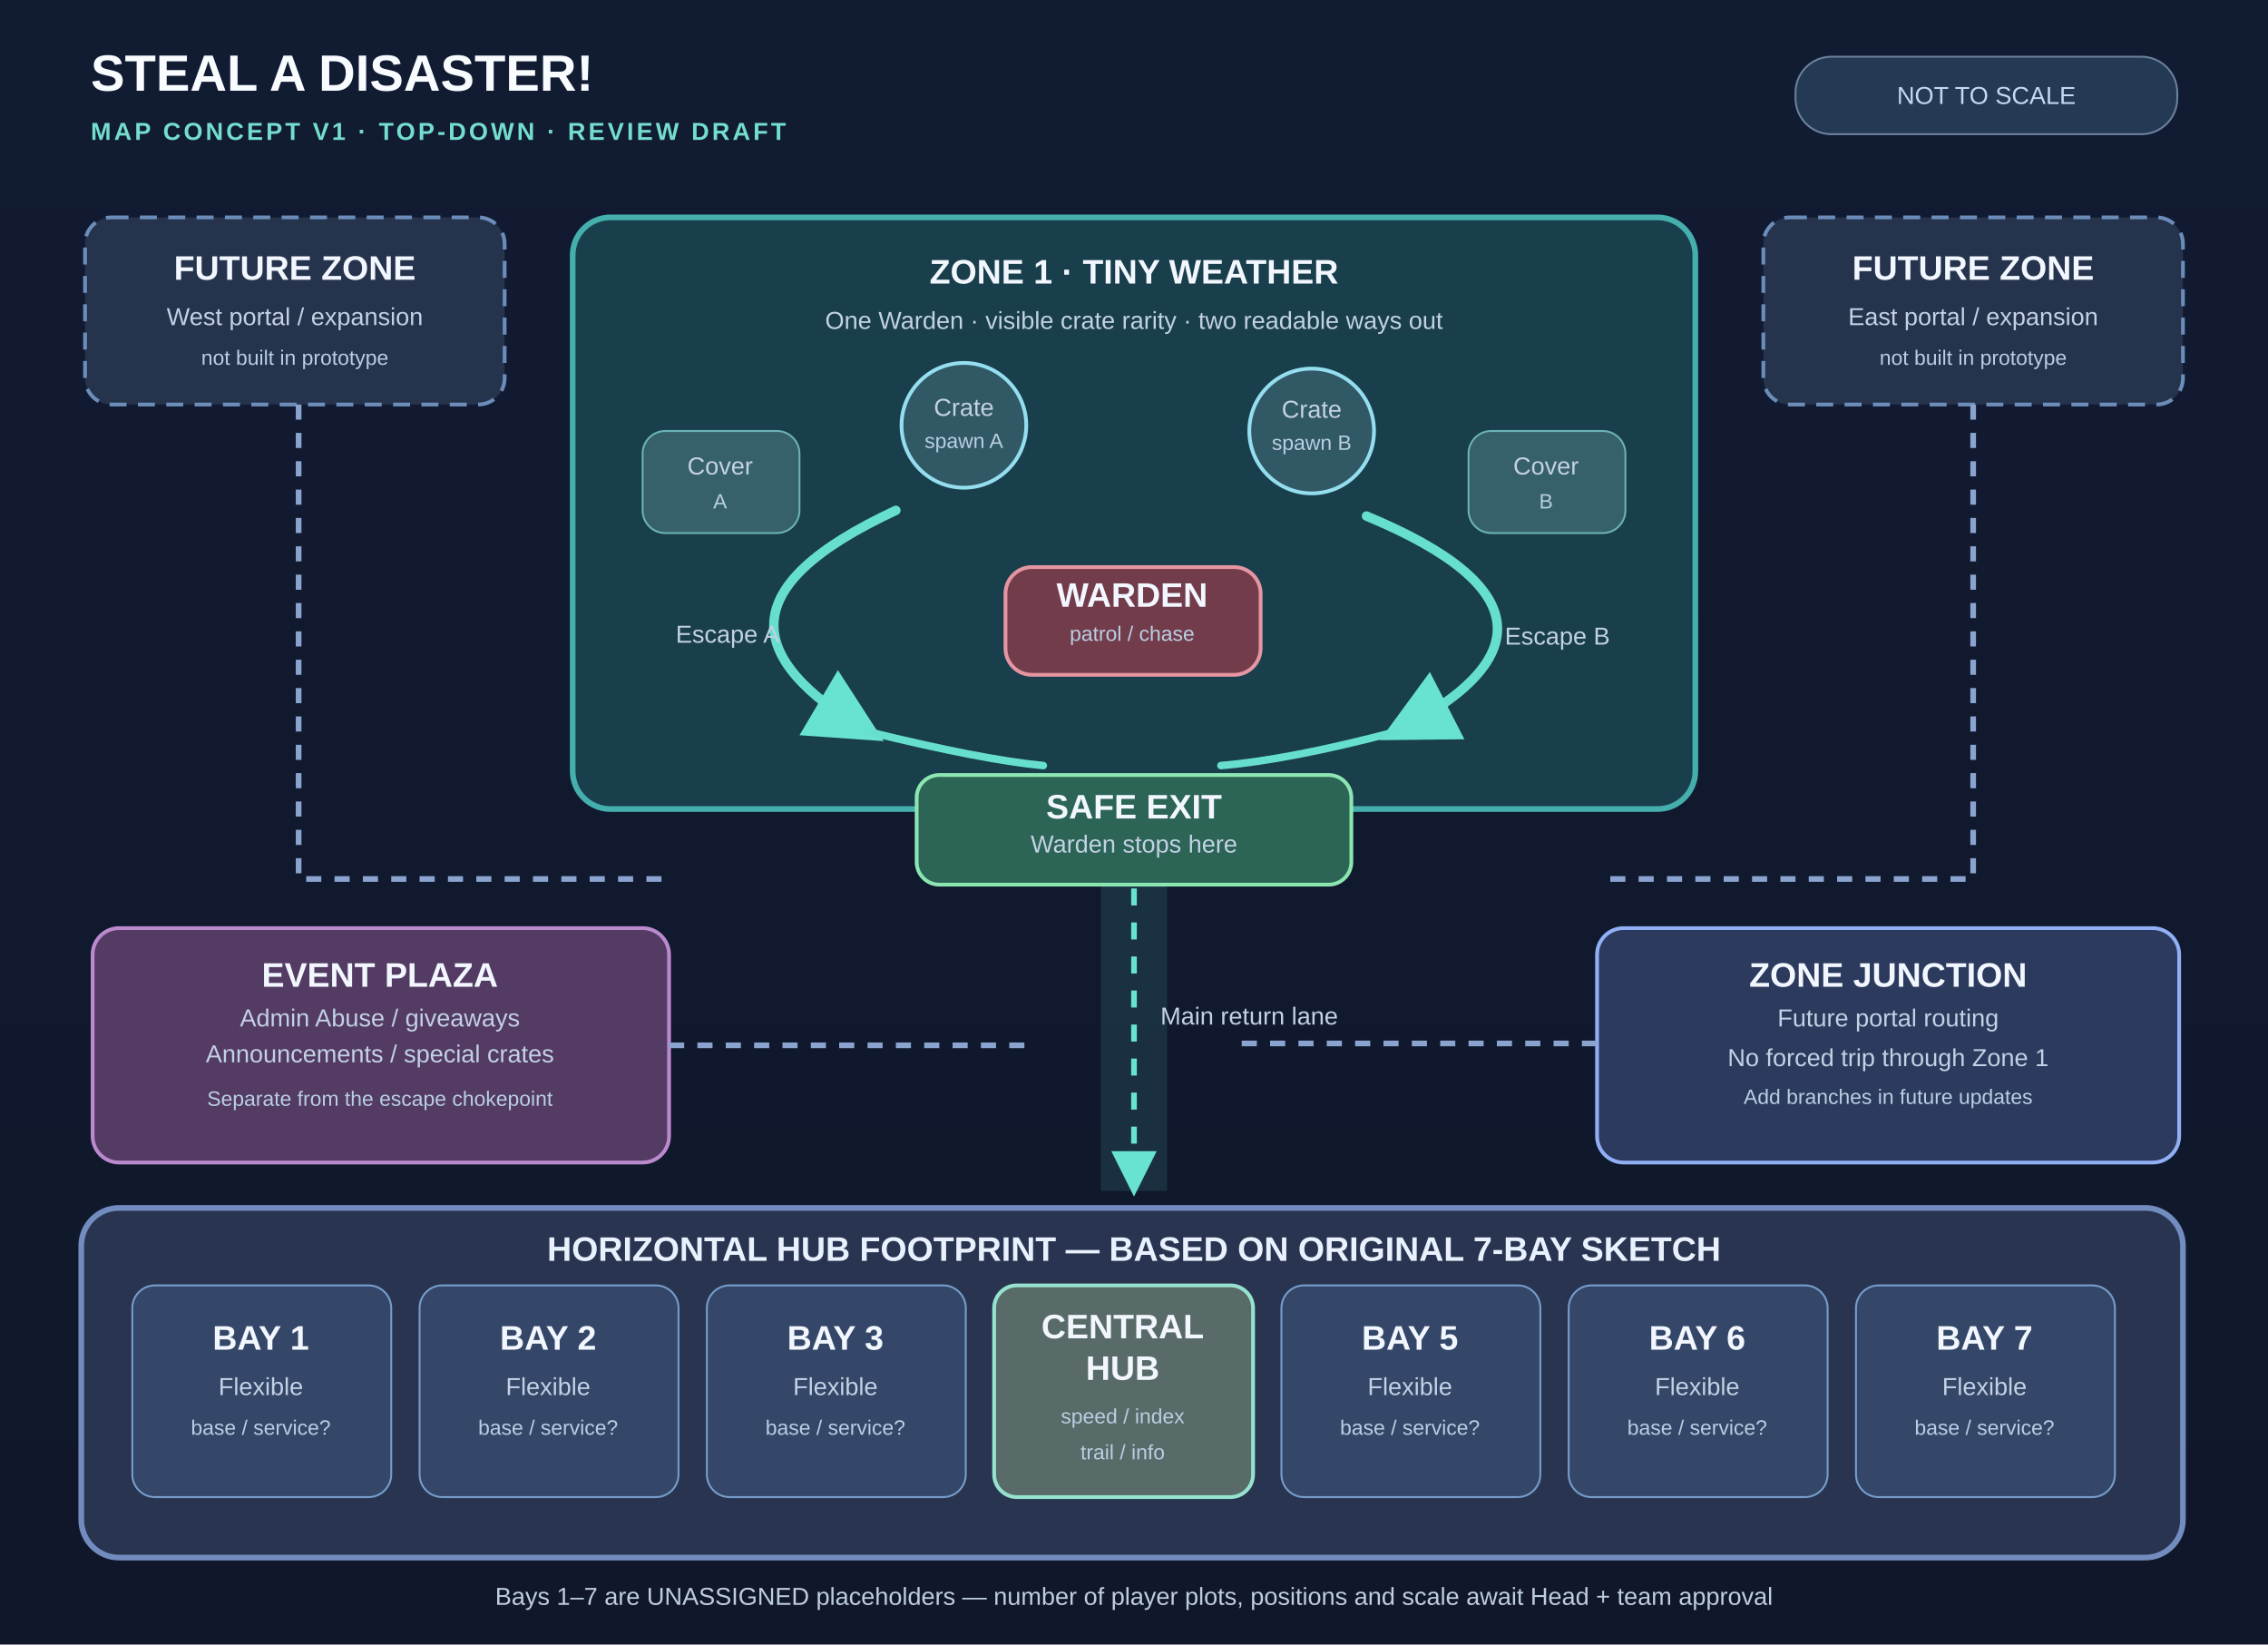
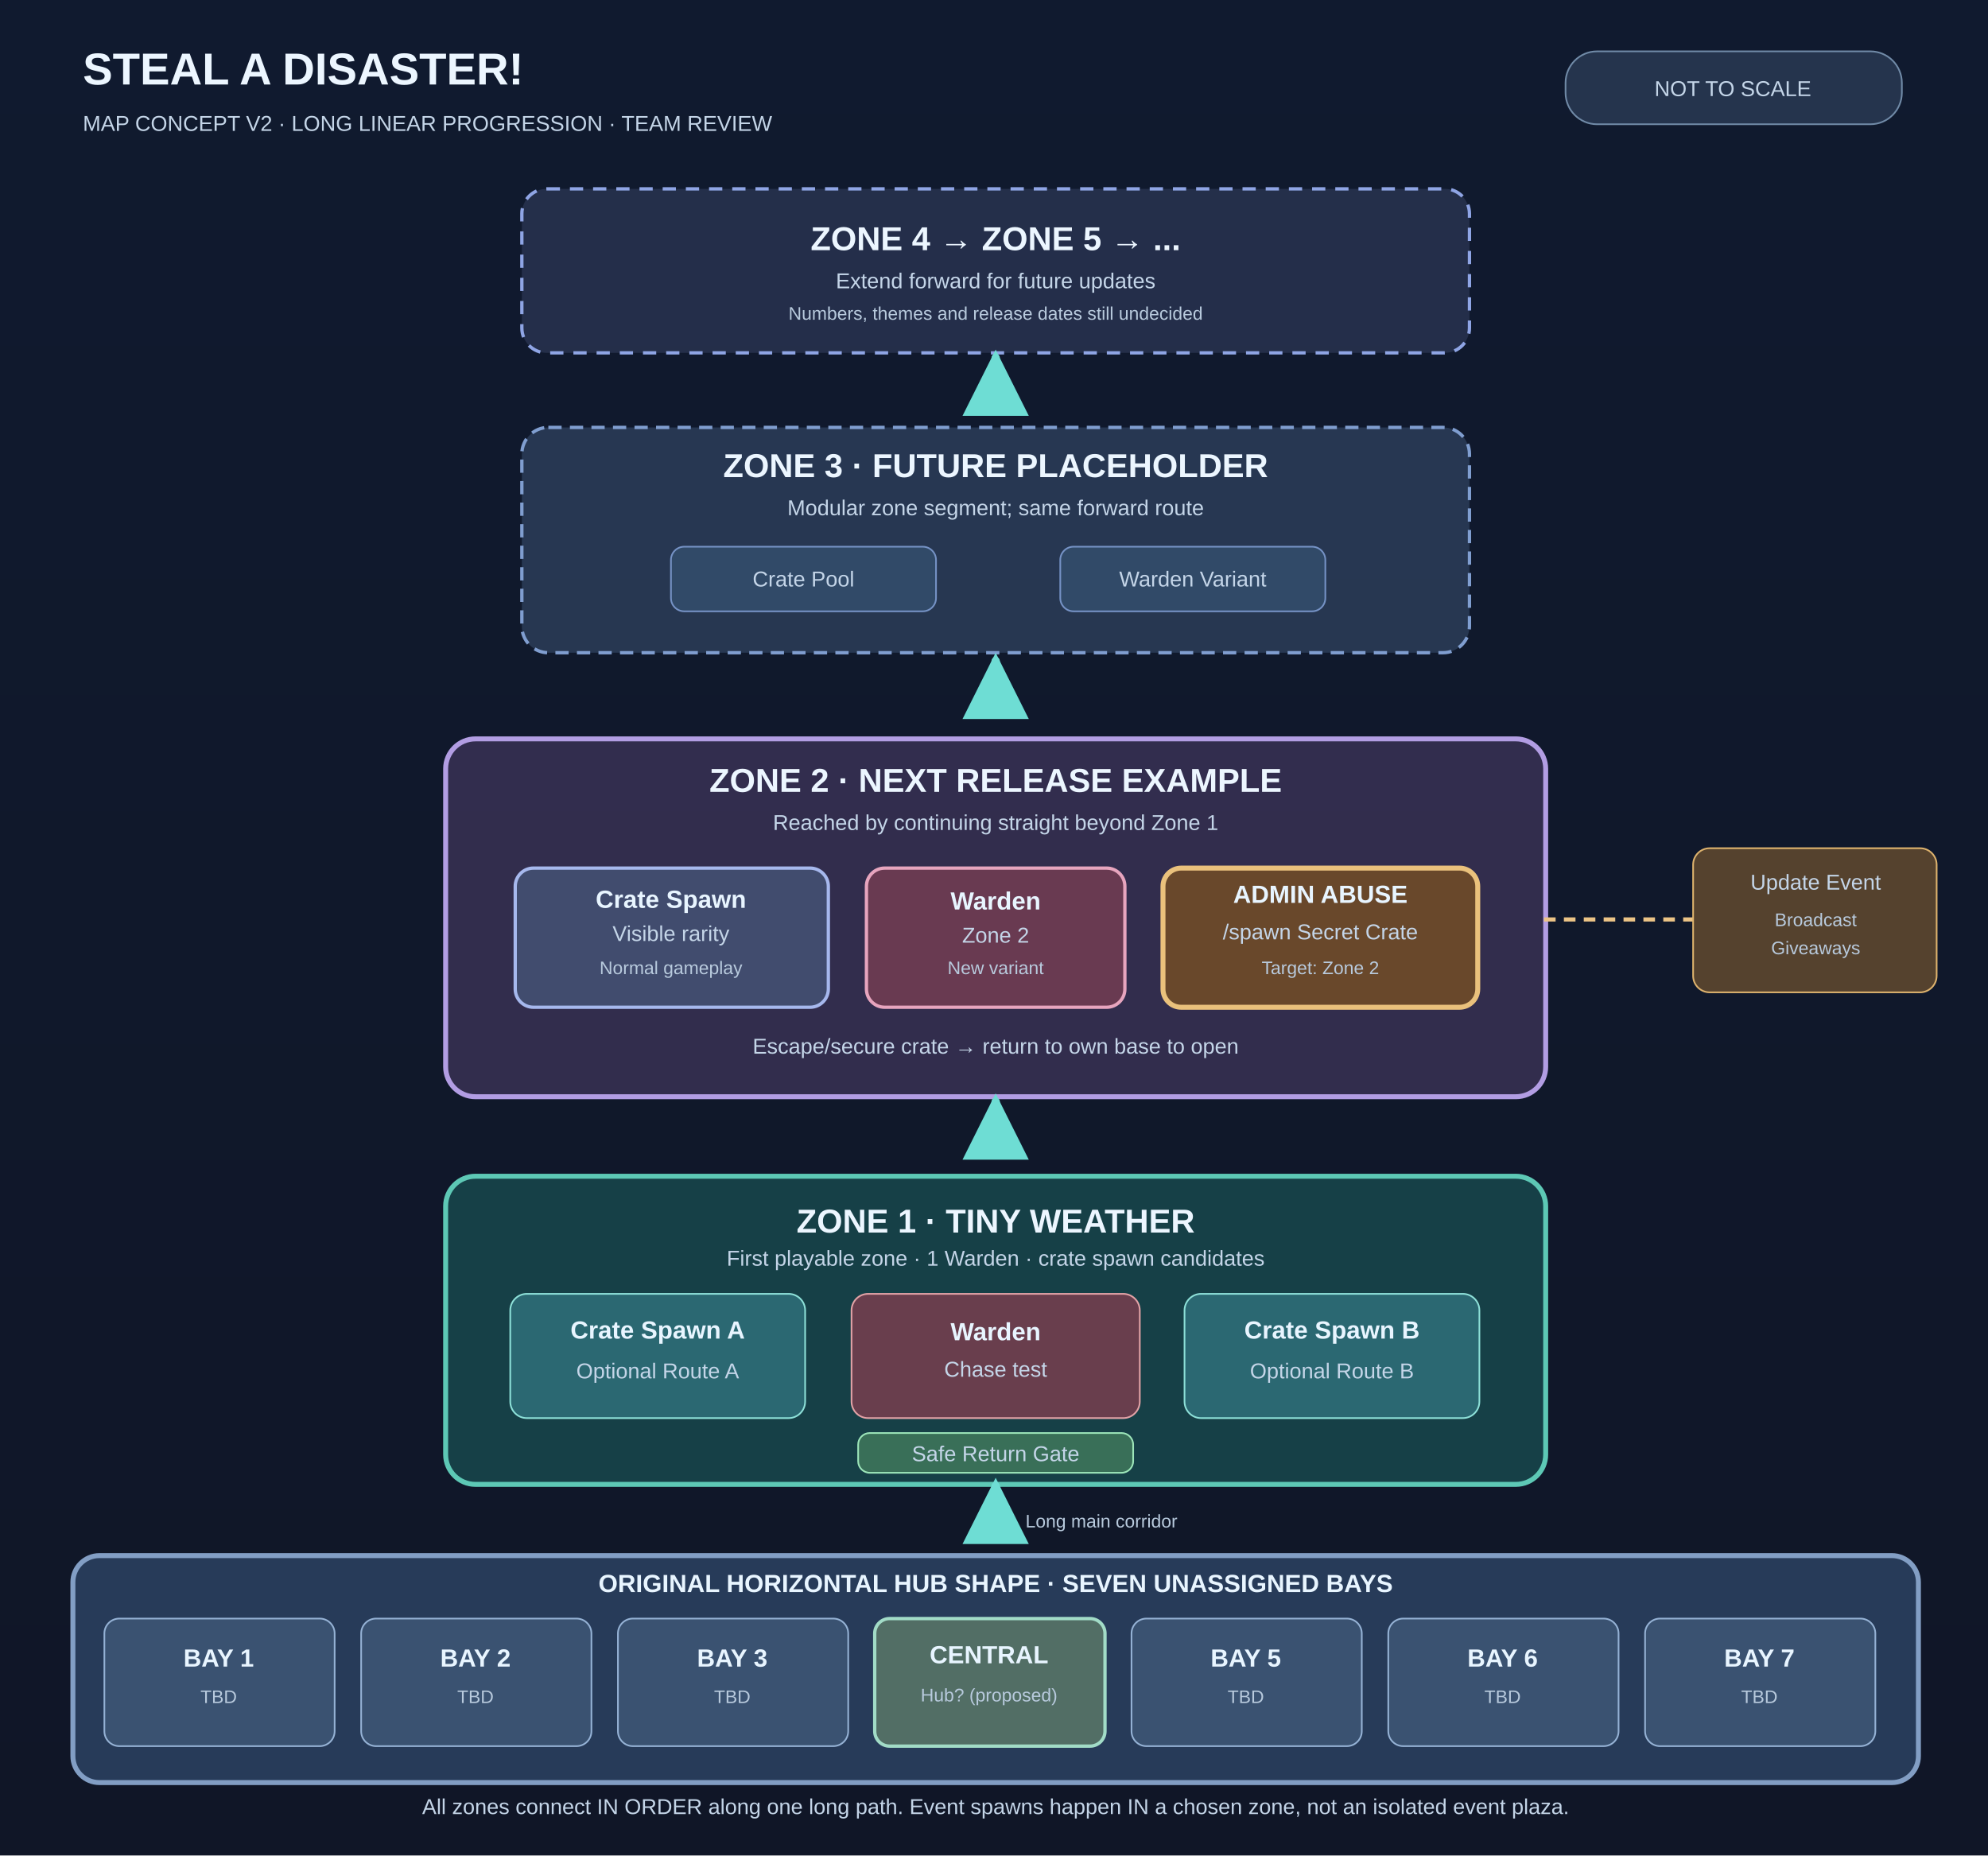
- <svg xmlns="http://www.w3.org/2000/svg" viewBox="0 0 1200 870" width="1200" height="870" role="img" aria-labelledby="title desc">
+ <svg xmlns="http://www.w3.org/2000/svg" viewBox="0 0 1200 1120" width="1200" height="1120" role="img" aria-labelledby="title desc">
  <defs>
    <linearGradient id="bg" x1="0" y1="0" x2="0" y2="1">
-       <stop offset="0" stop-color="#111b32" />
-       <stop offset="1" stop-color="#10172a" />
+       <stop offset="0" stop-color="#101a2f" />
+       <stop offset="1" stop-color="#101627" />
    </linearGradient>
-     <marker id="arrow" markerWidth="8" markerHeight="8" refX="6" refY="4" orient="auto">
-       <path d="M0 0 L8 4 L0 8Z" fill="#69e3d1" />
-     </marker>
-     <marker id="yellowArrow" markerWidth="8" markerHeight="8" refX="6" refY="4" orient="auto">
-       <path d="M0 0 L8 4 L0 8Z" fill="#ffdb86" />
+     <marker id="arr" markerWidth="8" markerHeight="8" refX="7" refY="4" orient="auto">
+       <path d="M0 0 L8 4 L0 8Z" fill="#6eddd4" />
    </marker>
    <style>
-  .tx{font:600 18px 'Segoe UI',Arial,sans-serif;fill:#f2f7ff}.sm{font:500 13px 'Segoe UI',Arial,sans-serif;fill:#c3d1e4}.cap{font:700 13px 'Segoe UI',Arial,sans-serif;letter-spacing:1.5px;fill:#73ddce}.tiny{font:500 11px 'Segoe UI',Arial,sans-serif;fill:#b9cee2}.line{stroke:#67dfcf;stroke-width:5;fill:none;stroke-linecap:round;stroke-linejoin:round;marker-end:url(#arrow)}.dashed{stroke:#8aa4cf;stroke-width:3;stroke-dasharray:8 7;fill:none}
+  .title{font:700 27px 'Segoe UI',Arial,sans-serif;fill:#ecf6ff}
+  .major{font:700 20px 'Segoe UI',Arial,sans-serif;fill:#ecf6ff}
+  .medium{font:650 15px 'Segoe UI',Arial,sans-serif;fill:#e8f5ff}
+  .small{font:500 13px 'Segoe UI',Arial,sans-serif;fill:#c4d5e8}
+  .tiny{font:500 11px 'Segoe UI',Arial,sans-serif;fill:#b8cadd}
+  .step{stroke:#6eddd4;stroke-width:5;fill:none;marker-end:url(#arr);stroke-linecap:round}
 </style>
  </defs>
-   <rect width="1200" height="870" fill="url(#bg)" />
-   <text x="48" y="48" fill="#f8fcff" font-family="Segoe UI, Arial" font-weight="750" font-size="27">STEAL A DISASTER!</text>
-   <text x="48" y="74" class="cap">MAP CONCEPT V1 · TOP-DOWN · REVIEW DRAFT</text>
-   <rect x="950" y="30" width="202" height="41" rx="19" fill="#243954" stroke="#6a819d" />
-   <text x="1051" y="55" fill="#c5d8ef" font-size="13" text-anchor="middle" font-family="Segoe UI, Arial">NOT TO SCALE</text>
-   <rect x="45" y="115" width="222" height="99" rx="14" fill="#25334c" stroke="#6c8db9" stroke-width="2" stroke-dasharray="9 6" />
-   <text x="156" y="148" class="tx" text-anchor="middle">FUTURE ZONE</text>
-   <text x="156" y="172" class="sm" text-anchor="middle">West portal / expansion</text>
-   <text x="156" y="193" class="tiny" text-anchor="middle">not built in prototype</text>
-   <rect x="933" y="115" width="222" height="99" rx="14" fill="#25334c" stroke="#6c8db9" stroke-width="2" stroke-dasharray="9 6" />
-   <text x="1044" y="148" class="tx" text-anchor="middle">FUTURE ZONE</text>
-   <text x="1044" y="172" class="sm" text-anchor="middle">East portal / expansion</text>
-   <text x="1044" y="193" class="tiny" text-anchor="middle">not built in prototype</text>
-   <rect x="303" y="115" width="594" height="313" rx="20" fill="#183f4b" stroke="#45afad" stroke-width="3" />
-   <text x="600" y="150" class="tx" text-anchor="middle" font-size="23">ZONE 1 · TINY WEATHER</text>
-   <text x="600" y="174" class="sm" text-anchor="middle">One Warden · visible crate rarity · two readable ways out</text>
-   <rect x="340" y="228" width="83" height="54" rx="12" fill="#36616a" stroke="#6bb2b6" />
-   <text x="381" y="251" class="sm" text-anchor="middle">Cover</text>
-   <text x="381" y="269" class="tiny" text-anchor="middle">A</text>
-   <rect x="777" y="228" width="83" height="54" rx="12" fill="#36616a" stroke="#6bb2b6" />
-   <text x="818" y="251" class="sm" text-anchor="middle">Cover</text>
-   <text x="818" y="269" class="tiny" text-anchor="middle">B</text>
-   <circle cx="510" cy="225" r="33" fill="#a1cde0" fill-opacity=".18" stroke="#94def0" stroke-width="2" />
-   <text x="510" y="220" class="sm" text-anchor="middle">Crate</text>
-   <text x="510" y="237" class="tiny" text-anchor="middle">spawn A</text>
-   <circle cx="694" cy="228" r="33" fill="#a1cde0" fill-opacity=".18" stroke="#94def0" stroke-width="2" />
-   <text x="694" y="221" class="sm" text-anchor="middle">Crate</text>
-   <text x="694" y="238" class="tiny" text-anchor="middle">spawn B</text>
-   <rect x="532" y="300" width="135" height="57" rx="14" fill="#733c4b" stroke="#e596a2" stroke-width="2" />
-   <text x="599" y="321" class="tx" text-anchor="middle">WARDEN</text>
-   <text x="599" y="339" class="tiny" text-anchor="middle">patrol / chase</text>
-   <path d="M474 270 C388 310 393 348 459 387" class="line" />
-   <path d="M723 273 C812 310 813 349 739 387" class="line" />
-   <text x="385" y="340" class="sm" text-anchor="middle">Escape A</text>
-   <text x="824" y="341" class="sm" text-anchor="middle">Escape B</text>
-   <path d="M459 387 Q520 402 552 405" stroke="#67dfcf" stroke-width="4" fill="none" stroke-linecap="round" />
-   <path d="M739 387 Q682 402 646 405" stroke="#67dfcf" stroke-width="4" fill="none" stroke-linecap="round" />
-   <rect x="485" y="410" width="230" height="58" rx="12" fill="#2c6455" stroke="#8ce6b1" stroke-width="2" />
-   <text x="600" y="433" class="tx" text-anchor="middle">SAFE EXIT</text>
-   <text x="600" y="451" class="sm" text-anchor="middle">Warden stops here</text>
-   <path d="M600 469 L600 630" stroke="#69e3d1" stroke-width="35" stroke-opacity=".12" />
-   <path d="M600 470 L600 627" stroke="#69e3d1" stroke-width="3" stroke-dasharray="9 9" marker-end="url(#arrow)" />
-   <text x="614" y="542" class="sm">Main return lane</text>
-   <rect x="49" y="491" width="305" height="124" rx="14" fill="#533b63" stroke="#bb8ace" stroke-width="2" />
-   <text x="201" y="522" class="tx" text-anchor="middle">EVENT PLAZA</text>
-   <text x="201" y="543" class="sm" text-anchor="middle">Admin Abuse / giveaways</text>
-   <text x="201" y="562" class="sm" text-anchor="middle">Announcements / special crates</text>
-   <text x="201" y="585" class="tiny" text-anchor="middle">Separate from the escape chokepoint</text>
-   <path d="M354 553 L547 553" class="dashed" />
-   <rect x="845" y="491" width="308" height="124" rx="14" fill="#2c3a5e" stroke="#90aff4" stroke-width="2" />
-   <text x="999" y="522" class="tx" text-anchor="middle">ZONE JUNCTION</text>
-   <text x="999" y="543" class="sm" text-anchor="middle">Future portal routing</text>
-   <text x="999" y="564" class="sm" text-anchor="middle">No forced trip through Zone 1</text>
-   <text x="999" y="584" class="tiny" text-anchor="middle">Add branches in future updates</text>
-   <path d="M845 552 L651 552" class="dashed" />
-   <path d="M158 214 L158 465 L354 465" class="dashed" />
-   <path d="M1044 214 L1044 465 L845 465" class="dashed" />
-   <rect x="43" y="639" width="1112" height="185" rx="20" fill="#293550" stroke="#728cbf" stroke-width="3" />
-   <text x="600" y="667" fill="#e9f1ff" font-size="18" text-anchor="middle" font-family="Segoe UI,Arial" font-weight="700">HORIZONTAL HUB FOOTPRINT — BASED ON ORIGINAL 7-BAY SKETCH</text>
+   <rect width="1200" height="1120" fill="url(#bg)" />
+   <text x="50" y="51" class="title">STEAL A DISASTER!</text>
+   <text x="50" y="79" class="small">MAP CONCEPT V2 · LONG LINEAR PROGRESSION · TEAM REVIEW</text>
+   <rect x="945" y="31" width="203" height="44" rx="19" fill="#25344d" stroke="#708aa7" />
+   <text x="1046" y="58" class="small" text-anchor="middle">NOT TO SCALE</text>
+   <rect x="315" y="114" width="572" height="99" rx="15" fill="#394467" fill-opacity=".5" stroke="#8fa5e5" stroke-width="2" stroke-dasharray="8 6" />
+   <text x="601" y="151" class="major" text-anchor="middle">ZONE 4 → ZONE 5 → ...</text>
+   <text x="601" y="174" class="small" text-anchor="middle">Extend forward for future updates</text>
+   <text x="601" y="193" class="tiny" text-anchor="middle">Numbers, themes and release dates still undecided</text>
+   <path d="M601 248 V216" class="step" />
+   <rect x="315" y="258" width="572" height="136" rx="16" fill="#334866" fill-opacity=".65" stroke="#809ed0" stroke-width="2" stroke-dasharray="8 5" />
+   <text x="601" y="288" class="major" text-anchor="middle">ZONE 3 · FUTURE PLACEHOLDER</text>
+   <text x="601" y="311" class="small" text-anchor="middle">Modular zone segment; same forward route</text>
+   <rect x="405" y="330" width="160" height="39" rx="8" fill="#314a68" stroke="#7592c5" />
+   <text x="485" y="354" class="small" text-anchor="middle">Crate Pool</text>
+   <rect x="640" y="330" width="160" height="39" rx="8" fill="#314a68" stroke="#7592c5" />
+   <text x="720" y="354" class="small" text-anchor="middle">Warden Variant</text>
+   <path d="M601 430 V399" class="step" />
+   <rect x="269" y="446" width="664" height="216" rx="18" fill="#3b3457" fill-opacity=".78" stroke="#b29de3" stroke-width="3" />
+   <text x="601" y="478" class="major" text-anchor="middle">ZONE 2 · NEXT RELEASE EXAMPLE</text>
+   <text x="601" y="501" class="small" text-anchor="middle">Reached by continuing straight beyond Zone 1</text>
+   <rect x="311" y="524" width="189" height="84" rx="11" fill="#414c6e" stroke="#a6b8ed" stroke-width="2" />
+   <text x="405" y="548" class="medium" text-anchor="middle">Crate Spawn</text>
+   <text x="405" y="568" class="small" text-anchor="middle">Visible rarity</text>
+   <text x="405" y="588" class="tiny" text-anchor="middle">Normal gameplay</text>
+   <rect x="523" y="524" width="156" height="84" rx="11" fill="#693a51" stroke="#e7a5be" stroke-width="2" />
+   <text x="601" y="549" class="medium" text-anchor="middle">Warden</text>
+   <text x="601" y="569" class="small" text-anchor="middle">Zone 2</text>
+   <text x="601" y="588" class="tiny" text-anchor="middle">New variant</text>
+   <rect x="702" y="524" width="190" height="84" rx="11" fill="#69482b" stroke="#eac17c" stroke-width="3" />
+   <text x="797" y="545" class="medium" text-anchor="middle">ADMIN ABUSE</text>
+   <text x="797" y="567" class="small" text-anchor="middle">/spawn Secret Crate</text>
+   <text x="797" y="588" class="tiny" text-anchor="middle">Target: Zone 2</text>
+   <path d="M932 555 H1034" stroke="#ecc486" stroke-width="2.5" stroke-dasharray="7 5" />
+   <rect x="1022" y="512" width="147" height="87" rx="10" fill="#55422e" stroke="#ddb26d" />
+   <text x="1096" y="537" class="small" text-anchor="middle">Update Event</text>
+   <text x="1096" y="559" class="tiny" text-anchor="middle">Broadcast</text>
+   <text x="1096" y="576" class="tiny" text-anchor="middle">Giveaways</text>
+   <text x="601" y="636" class="small" text-anchor="middle">Escape/secure crate → return to own base to open</text>
+   <path d="M601 695 V665" class="step" />
+   <rect x="269" y="710" width="664" height="186" rx="18" fill="#184d50" fill-opacity=".76" stroke="#5dc8b5" stroke-width="3" />
+   <text x="601" y="744" class="major" text-anchor="middle">ZONE 1 · TINY WEATHER</text>
+   <text x="601" y="764" class="small" text-anchor="middle">First playable zone · 1 Warden · crate spawn candidates</text>
+   <rect x="308" y="781" width="178" height="75" rx="10" fill="#2b6872" stroke="#8de0d8" />
+   <text x="397" y="808" class="medium" text-anchor="middle">Crate Spawn A</text>
+   <text x="397" y="832" class="small" text-anchor="middle">Optional Route A</text>
+   <rect x="514" y="781" width="174" height="75" rx="10" fill="#693e4d" stroke="#e2a2a6" />
+   <text x="601" y="809" class="medium" text-anchor="middle">Warden</text>
+   <text x="601" y="831" class="small" text-anchor="middle">Chase test</text>
+   <rect x="715" y="781" width="178" height="75" rx="10" fill="#2b6872" stroke="#8de0d8" />
+   <text x="804" y="808" class="medium" text-anchor="middle">Crate Spawn B</text>
+   <text x="804" y="832" class="small" text-anchor="middle">Optional Route B</text>
+   <rect x="518" y="865" width="166" height="24" rx="7" fill="#396f58" stroke="#9ce5b9" />
+   <text x="601" y="882" class="small" text-anchor="middle">Safe Return Gate</text>
+   <path d="M601 928 V897" class="step" />
+   <text x="619" y="922" class="tiny">Long main corridor</text>
+   <rect x="44" y="939" width="1114" height="137" rx="16" fill="#273b59" stroke="#829ec4" stroke-width="3" />
+   <text x="601" y="961" class="medium" text-anchor="middle">ORIGINAL HORIZONTAL HUB SHAPE · SEVEN UNASSIGNED BAYS</text>
  <g font-family="Segoe UI,Arial" text-anchor="middle">
-     <rect x="70" y="680" width="137" height="112" rx="12" fill="#344768" stroke="#779dcc" />
-     <text x="138" y="714" class="tx">BAY 1</text>
-     <text x="138" y="738" class="sm">Flexible</text>
-     <text x="138" y="759" class="tiny">base / service?</text>
-     <rect x="222" y="680" width="137" height="112" rx="12" fill="#344768" stroke="#779dcc" />
-     <text x="290" y="714" class="tx">BAY 2</text>
-     <text x="290" y="738" class="sm">Flexible</text>
-     <text x="290" y="759" class="tiny">base / service?</text>
-     <rect x="374" y="680" width="137" height="112" rx="12" fill="#344768" stroke="#779dcc" />
-     <text x="442" y="714" class="tx">BAY 3</text>
-     <text x="442" y="738" class="sm">Flexible</text>
-     <text x="442" y="759" class="tiny">base / service?</text>
-     <rect x="526" y="680" width="137" height="112" rx="12" fill="#586b68" stroke="#97e2ce" stroke-width="2" />
-     <text x="594" y="708" class="tx">CENTRAL</text>
-     <text x="594" y="730" class="tx">HUB</text>
-     <text x="594" y="753" class="tiny">speed / index</text>
-     <text x="594" y="772" class="tiny">trail / info</text>
-     <rect x="678" y="680" width="137" height="112" rx="12" fill="#344768" stroke="#779dcc" />
-     <text x="746" y="714" class="tx">BAY 5</text>
-     <text x="746" y="738" class="sm">Flexible</text>
-     <text x="746" y="759" class="tiny">base / service?</text>
-     <rect x="830" y="680" width="137" height="112" rx="12" fill="#344768" stroke="#779dcc" />
-     <text x="898" y="714" class="tx">BAY 6</text>
-     <text x="898" y="738" class="sm">Flexible</text>
-     <text x="898" y="759" class="tiny">base / service?</text>
-     <rect x="982" y="680" width="137" height="112" rx="12" fill="#344768" stroke="#779dcc" />
-     <text x="1050" y="714" class="tx">BAY 7</text>
-     <text x="1050" y="738" class="sm">Flexible</text>
-     <text x="1050" y="759" class="tiny">base / service?</text>
+     <rect x="63" y="977" width="139" height="77" rx="9" fill="#3a5271" stroke="#95b2d5" />
+     <text x="132" y="1006" class="medium">BAY 1</text>
+     <text x="132" y="1028" class="tiny">TBD</text>
+     <rect x="218" y="977" width="139" height="77" rx="9" fill="#3a5271" stroke="#95b2d5" />
+     <text x="287" y="1006" class="medium">BAY 2</text>
+     <text x="287" y="1028" class="tiny">TBD</text>
+     <rect x="373" y="977" width="139" height="77" rx="9" fill="#3a5271" stroke="#95b2d5" />
+     <text x="442" y="1006" class="medium">BAY 3</text>
+     <text x="442" y="1028" class="tiny">TBD</text>
+     <rect x="528" y="977" width="139" height="77" rx="9" fill="#526e65" stroke="#a2dcc7" stroke-width="2" />
+     <text x="597" y="1004" class="medium">CENTRAL</text>
+     <text x="597" y="1027" class="tiny">Hub? (proposed)</text>
+     <rect x="683" y="977" width="139" height="77" rx="9" fill="#3a5271" stroke="#95b2d5" />
+     <text x="752" y="1006" class="medium">BAY 5</text>
+     <text x="752" y="1028" class="tiny">TBD</text>
+     <rect x="838" y="977" width="139" height="77" rx="9" fill="#3a5271" stroke="#95b2d5" />
+     <text x="907" y="1006" class="medium">BAY 6</text>
+     <text x="907" y="1028" class="tiny">TBD</text>
+     <rect x="993" y="977" width="139" height="77" rx="9" fill="#3a5271" stroke="#95b2d5" />
+     <text x="1062" y="1006" class="medium">BAY 7</text>
+     <text x="1062" y="1028" class="tiny">TBD</text>
  </g>
-   <text x="600" y="849" fill="#bfcde1" text-anchor="middle" font-family="Segoe UI,Arial" font-size="13">Bays 1–7 are UNASSIGNED placeholders — number of player plots, positions and scale await Head + team approval</text>
+   <text x="601" y="1095" text-anchor="middle" class="small">All zones connect IN ORDER along one long path. Event spawns happen IN a chosen zone, not an isolated event plaza.</text>
</svg>
